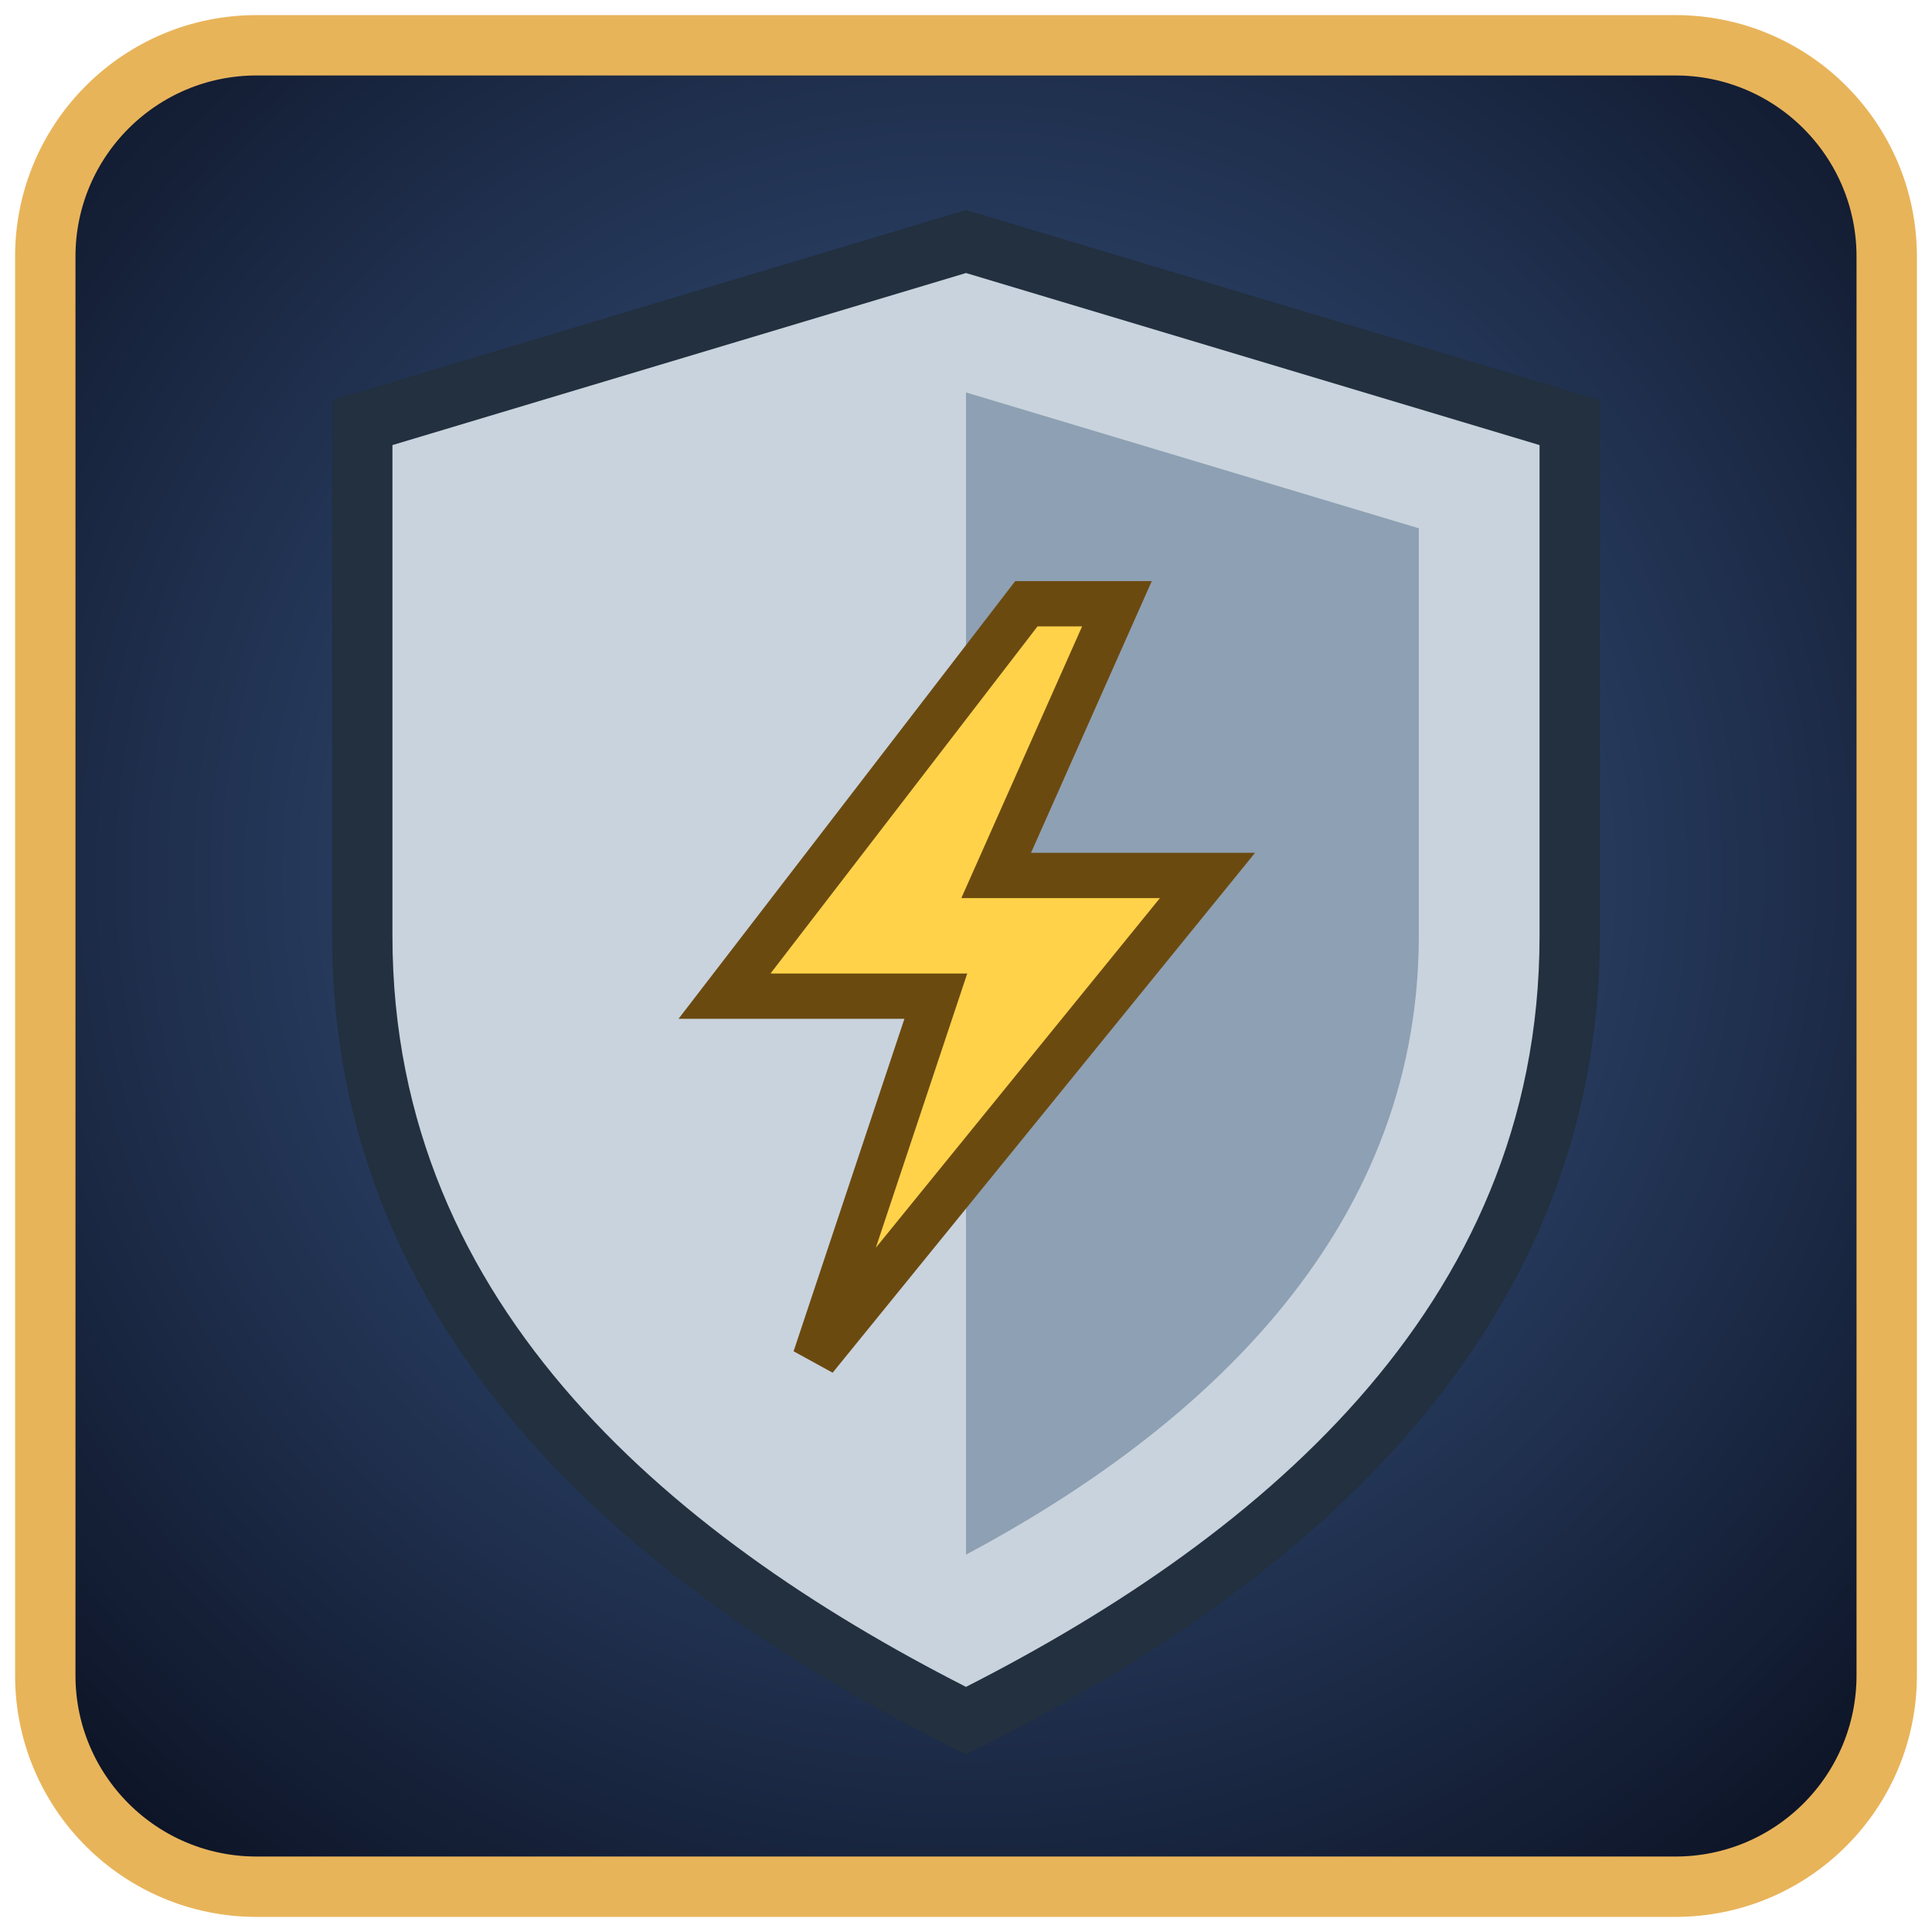
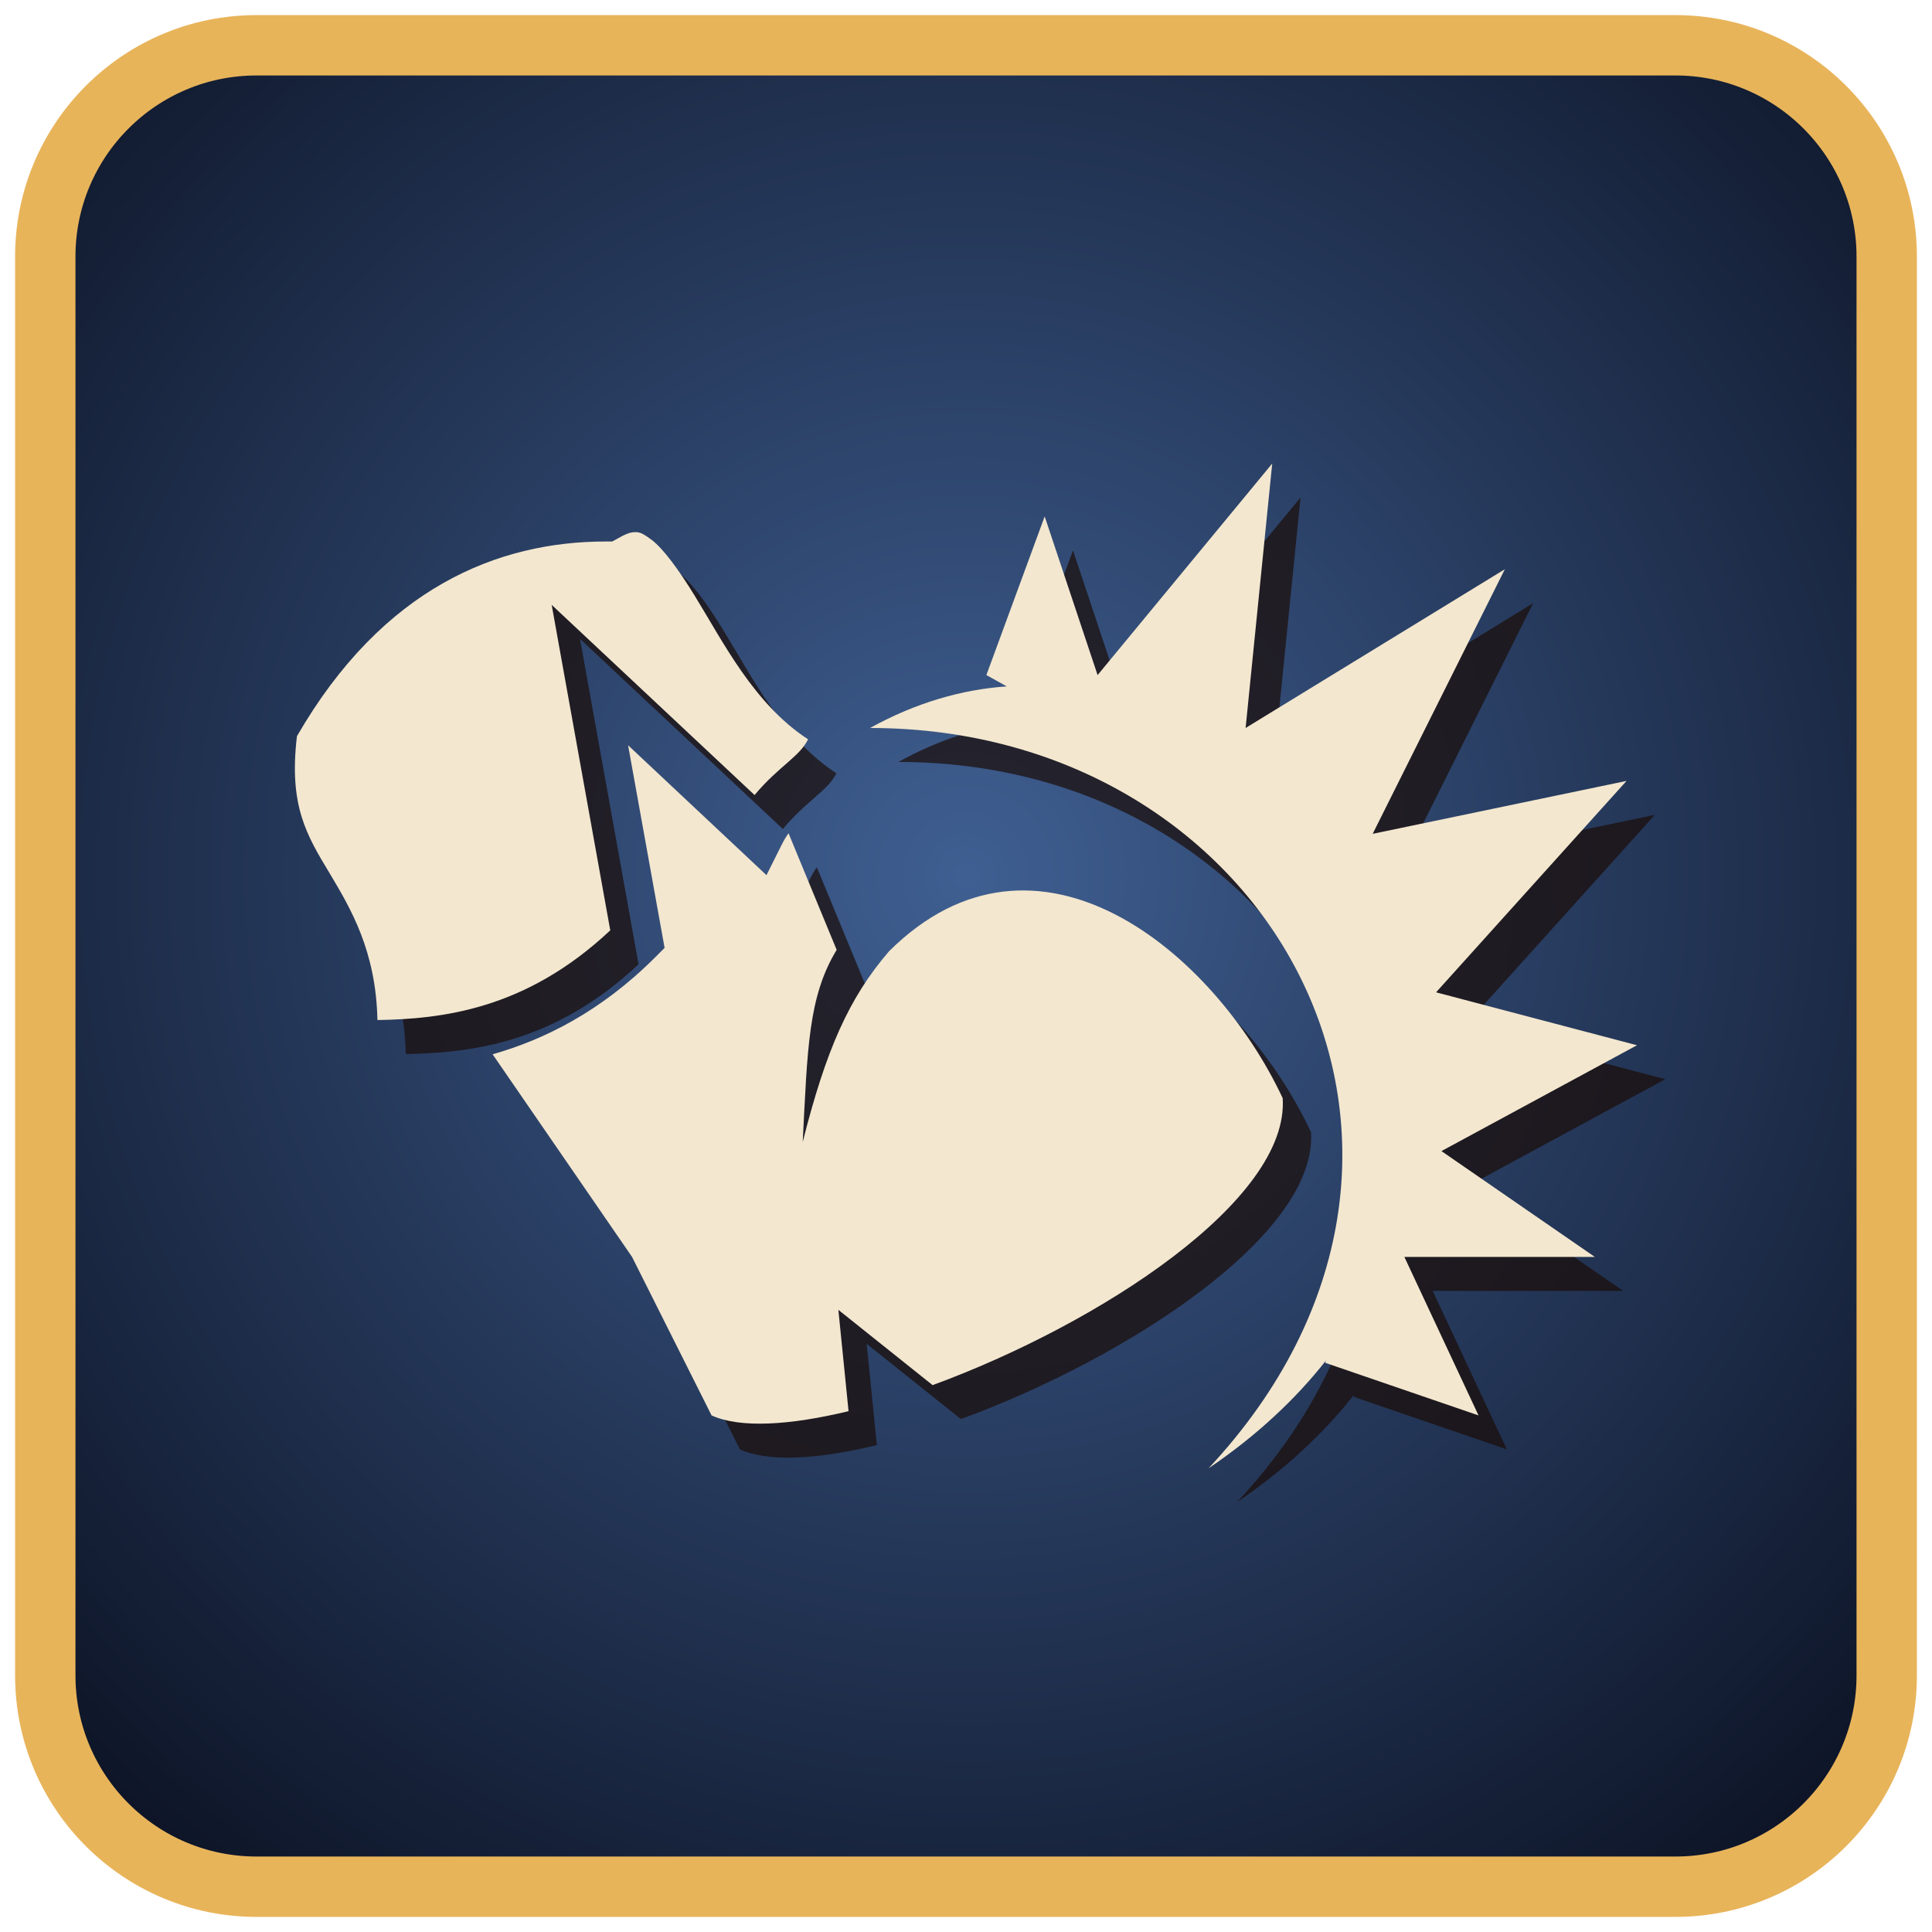
<svg xmlns="http://www.w3.org/2000/svg" width="128" height="128" viewBox="0 0 128 128">
  <defs>
    <radialGradient id="g" cx="50%" cy="45%" r="70%">
      <stop offset="0" stop-color="#3f5f92" />
      <stop offset="1" stop-color="#0d1426" />
    </radialGradient>
  </defs>
  <rect x="3" y="3" width="122" height="122" rx="14" fill="url(#g)" stroke="#e8b45a" stroke-width="4" />
-   <path d="M64 16 L104 28 V62 C104 88 84 104 64 114 C44 104 24 88 24 62 V28 Z" fill="#c9d3dd" stroke="#22303f" stroke-width="4" />
-   <path d="M64 26 L94 35 V62 C94 82 79 95 64 103 Z" fill="#8ea0b3" />
-   <path d="M68 40 L48 66 H62 L54 90 L80 58 H66 L74 40 Z" fill="#ffd24a" stroke="#6b4a10" stroke-width="3" />
+   <g transform="translate(16 16) scale(0.1875)">
+     <path d="M364.2 78.46l-61.7 74.74-18.7-56.06-20.6 56.06c2.4 1.3 4.8 2.7 7.2 4-15.9 1.1-32.2 5.8-48.3 14.7 142.1 0 224.3 149.5 119.6 261.6 17.1-11.6 30.8-24.5 41.5-38.1-.1.3-.2.5-.3.8l54.2 18.6-26.2-56h67.3L424 321.4l69.1-37.4-71-18.7 67.3-74.7-89.7 18.7 46.7-93.5-91.6 56.1zM139 102.7c-1.6 0-3.4.7-6 2.2l-2 1.1h-2.3c-38.05 0-78.77 16.3-109.11 68.8-2.93 24.6 3.45 35 11.59 48.5 7.41 12.4 16.35 27.4 16.85 51.8 22.72-.4 52.37-3.6 82.27-31.7l-20.7-115 71.7 67.2c4.2-5.1 8.6-8.8 11.9-11.7 3.3-2.9 5.5-5 7-8-19.1-12.4-30-34.4-40.1-50.8-5.6-9.1-11-16.5-15.2-19.7-2.2-1.6-3.6-2.6-5.3-2.7zm-2.4 75.3l12.9 71.6-3.3 3.3C127 272.1 107 282 88.73 287.2L138 358.8l28.1 56c10.1 4.6 27.7 3.5 48.4-1.5l-3.6-35.8 33.3 26.6c59.1-21.7 126.1-65.4 123.7-101.4-24.3-51.9-86.9-103.8-139.1-51.9-14.2 16.5-22.3 34.9-30.5 67.4 1.7-32.8 1.9-51.3 12-67.9l-17-41.2c-.9 1.2-1.7 2.6-2.5 4.2l-5.3 10.6z" fill="#1a0b06" transform="translate(10 12)" opacity="0.7" />
+     <path d="M364.2 78.46l-61.7 74.74-18.7-56.06-20.6 56.06c2.4 1.3 4.8 2.7 7.2 4-15.9 1.1-32.2 5.8-48.3 14.7 142.1 0 224.3 149.5 119.6 261.6 17.1-11.6 30.8-24.5 41.5-38.1-.1.3-.2.5-.3.8l54.2 18.6-26.2-56h67.3L424 321.4l69.1-37.4-71-18.7 67.3-74.7-89.7 18.7 46.7-93.5-91.6 56.1zM139 102.7c-1.6 0-3.4.7-6 2.2l-2 1.1h-2.3c-38.05 0-78.77 16.3-109.11 68.8-2.93 24.6 3.45 35 11.59 48.5 7.41 12.4 16.35 27.4 16.85 51.8 22.72-.4 52.37-3.6 82.27-31.7l-20.7-115 71.7 67.2c4.2-5.1 8.6-8.8 11.9-11.7 3.3-2.9 5.5-5 7-8-19.1-12.4-30-34.4-40.1-50.8-5.6-9.1-11-16.5-15.2-19.7-2.2-1.6-3.6-2.6-5.3-2.7zm-2.4 75.3l12.9 71.6-3.3 3.3C127 272.1 107 282 88.73 287.2L138 358.8l28.1 56c10.1 4.6 27.7 3.5 48.4-1.5l-3.6-35.8 33.3 26.6c59.1-21.7 126.1-65.4 123.7-101.4-24.3-51.9-86.9-103.8-139.1-51.9-14.2 16.5-22.3 34.9-30.5 67.4 1.7-32.8 1.9-51.3 12-67.9l-17-41.2c-.9 1.2-1.7 2.6-2.5 4.2l-5.3 10.6z" fill="#f3e7cf" />
+   </g>
</svg>
